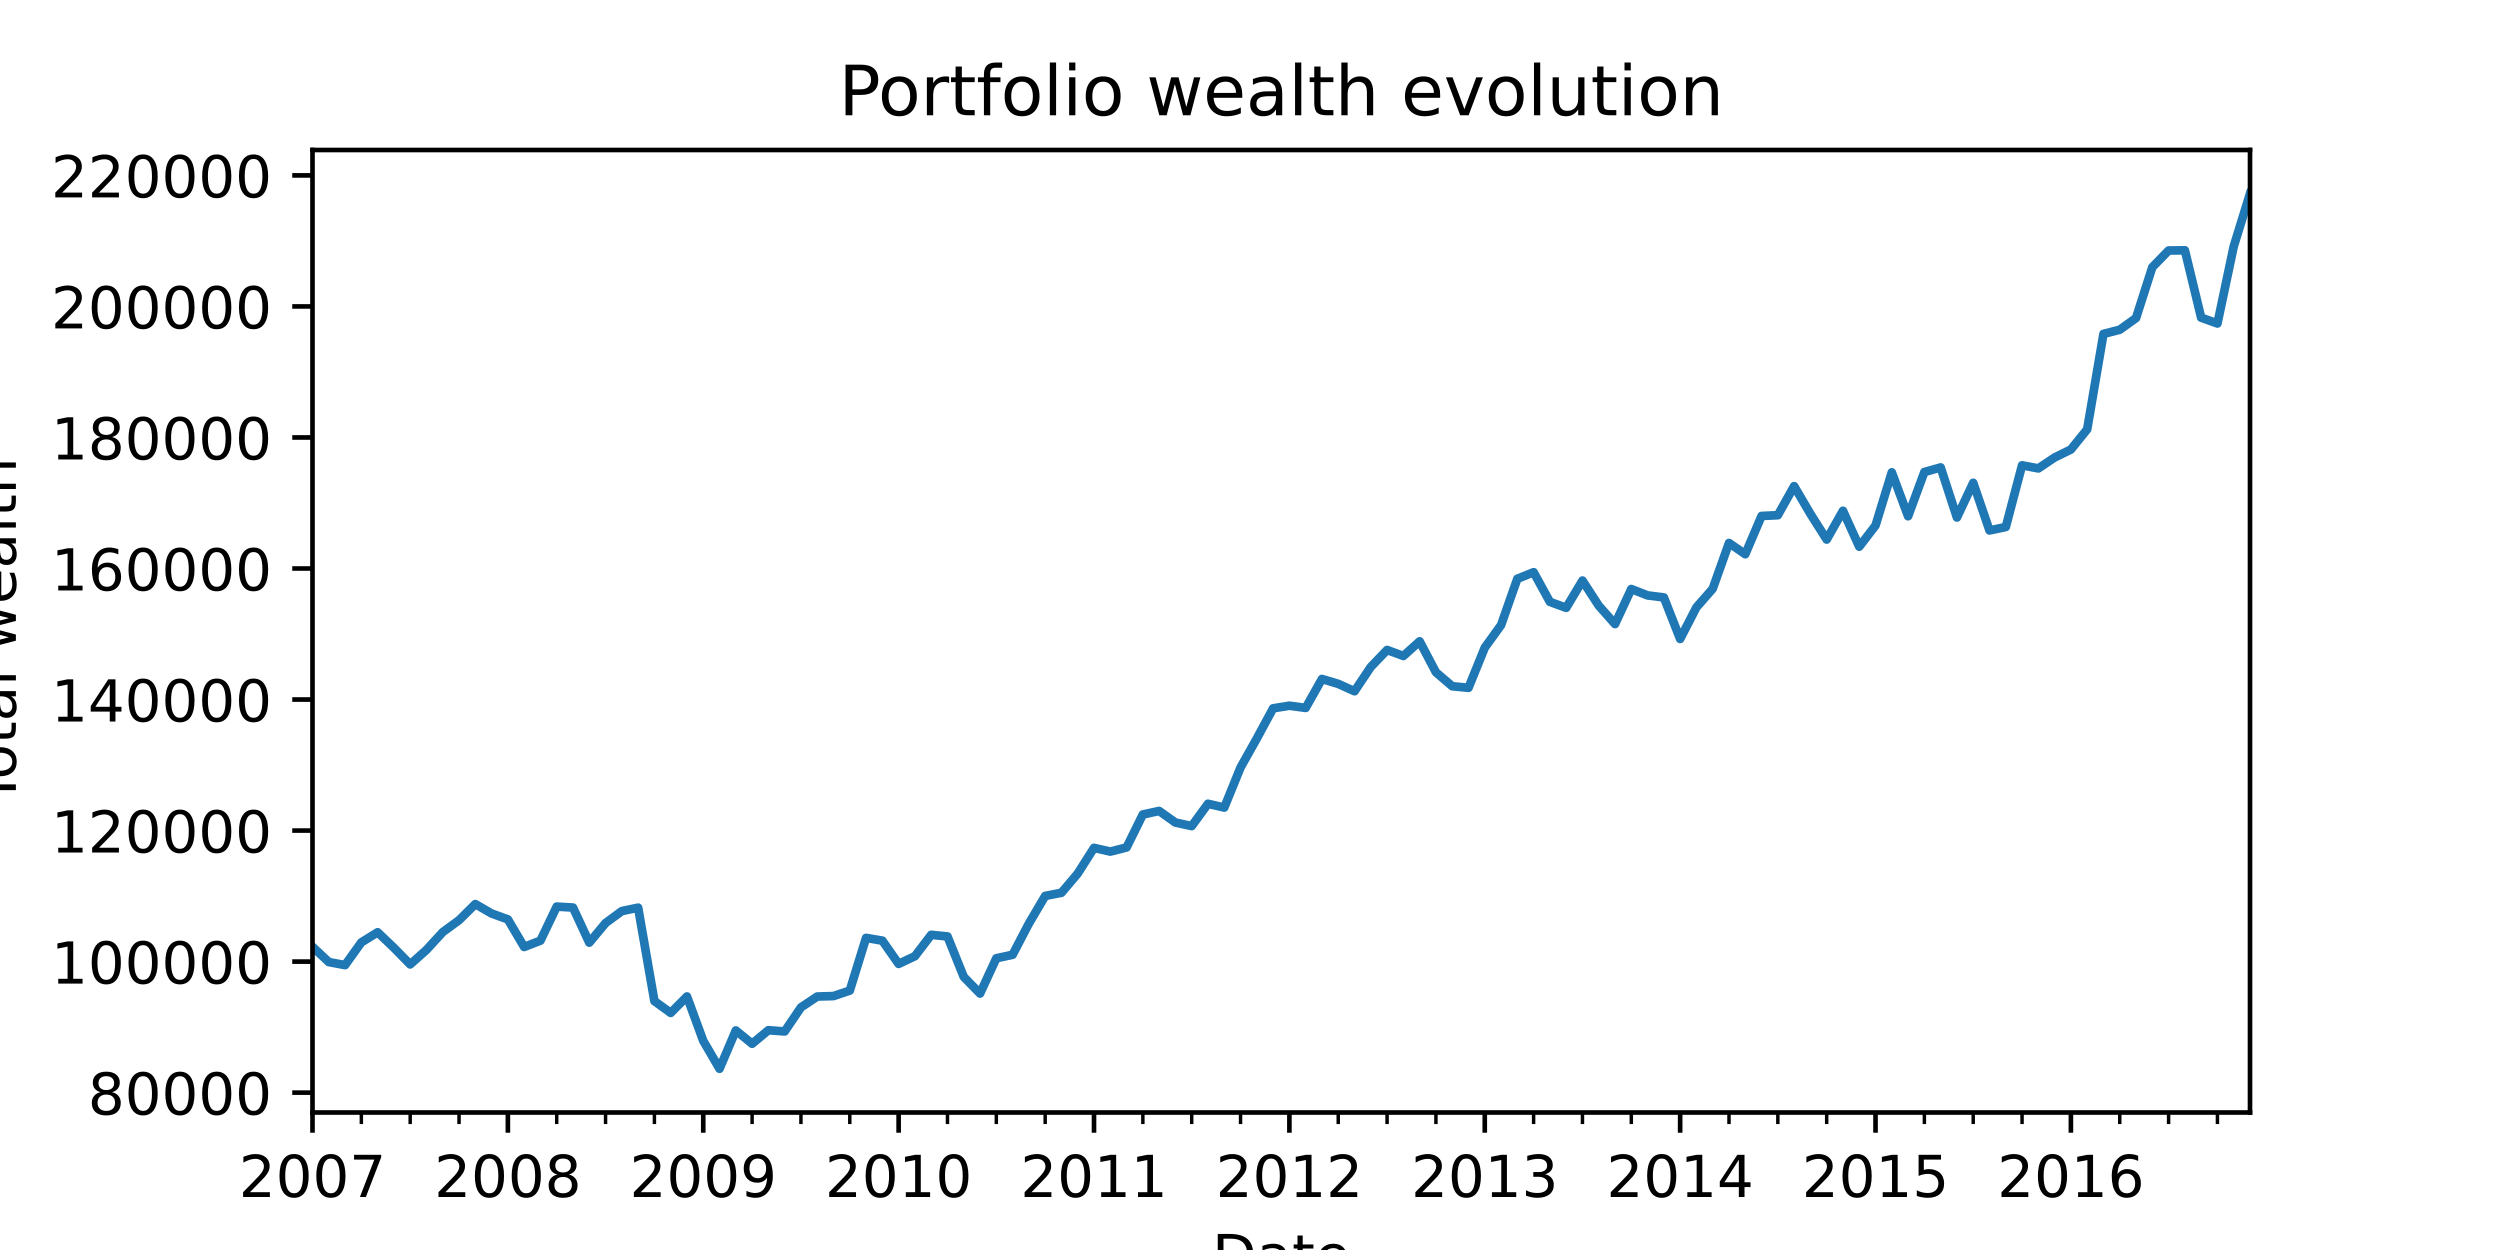
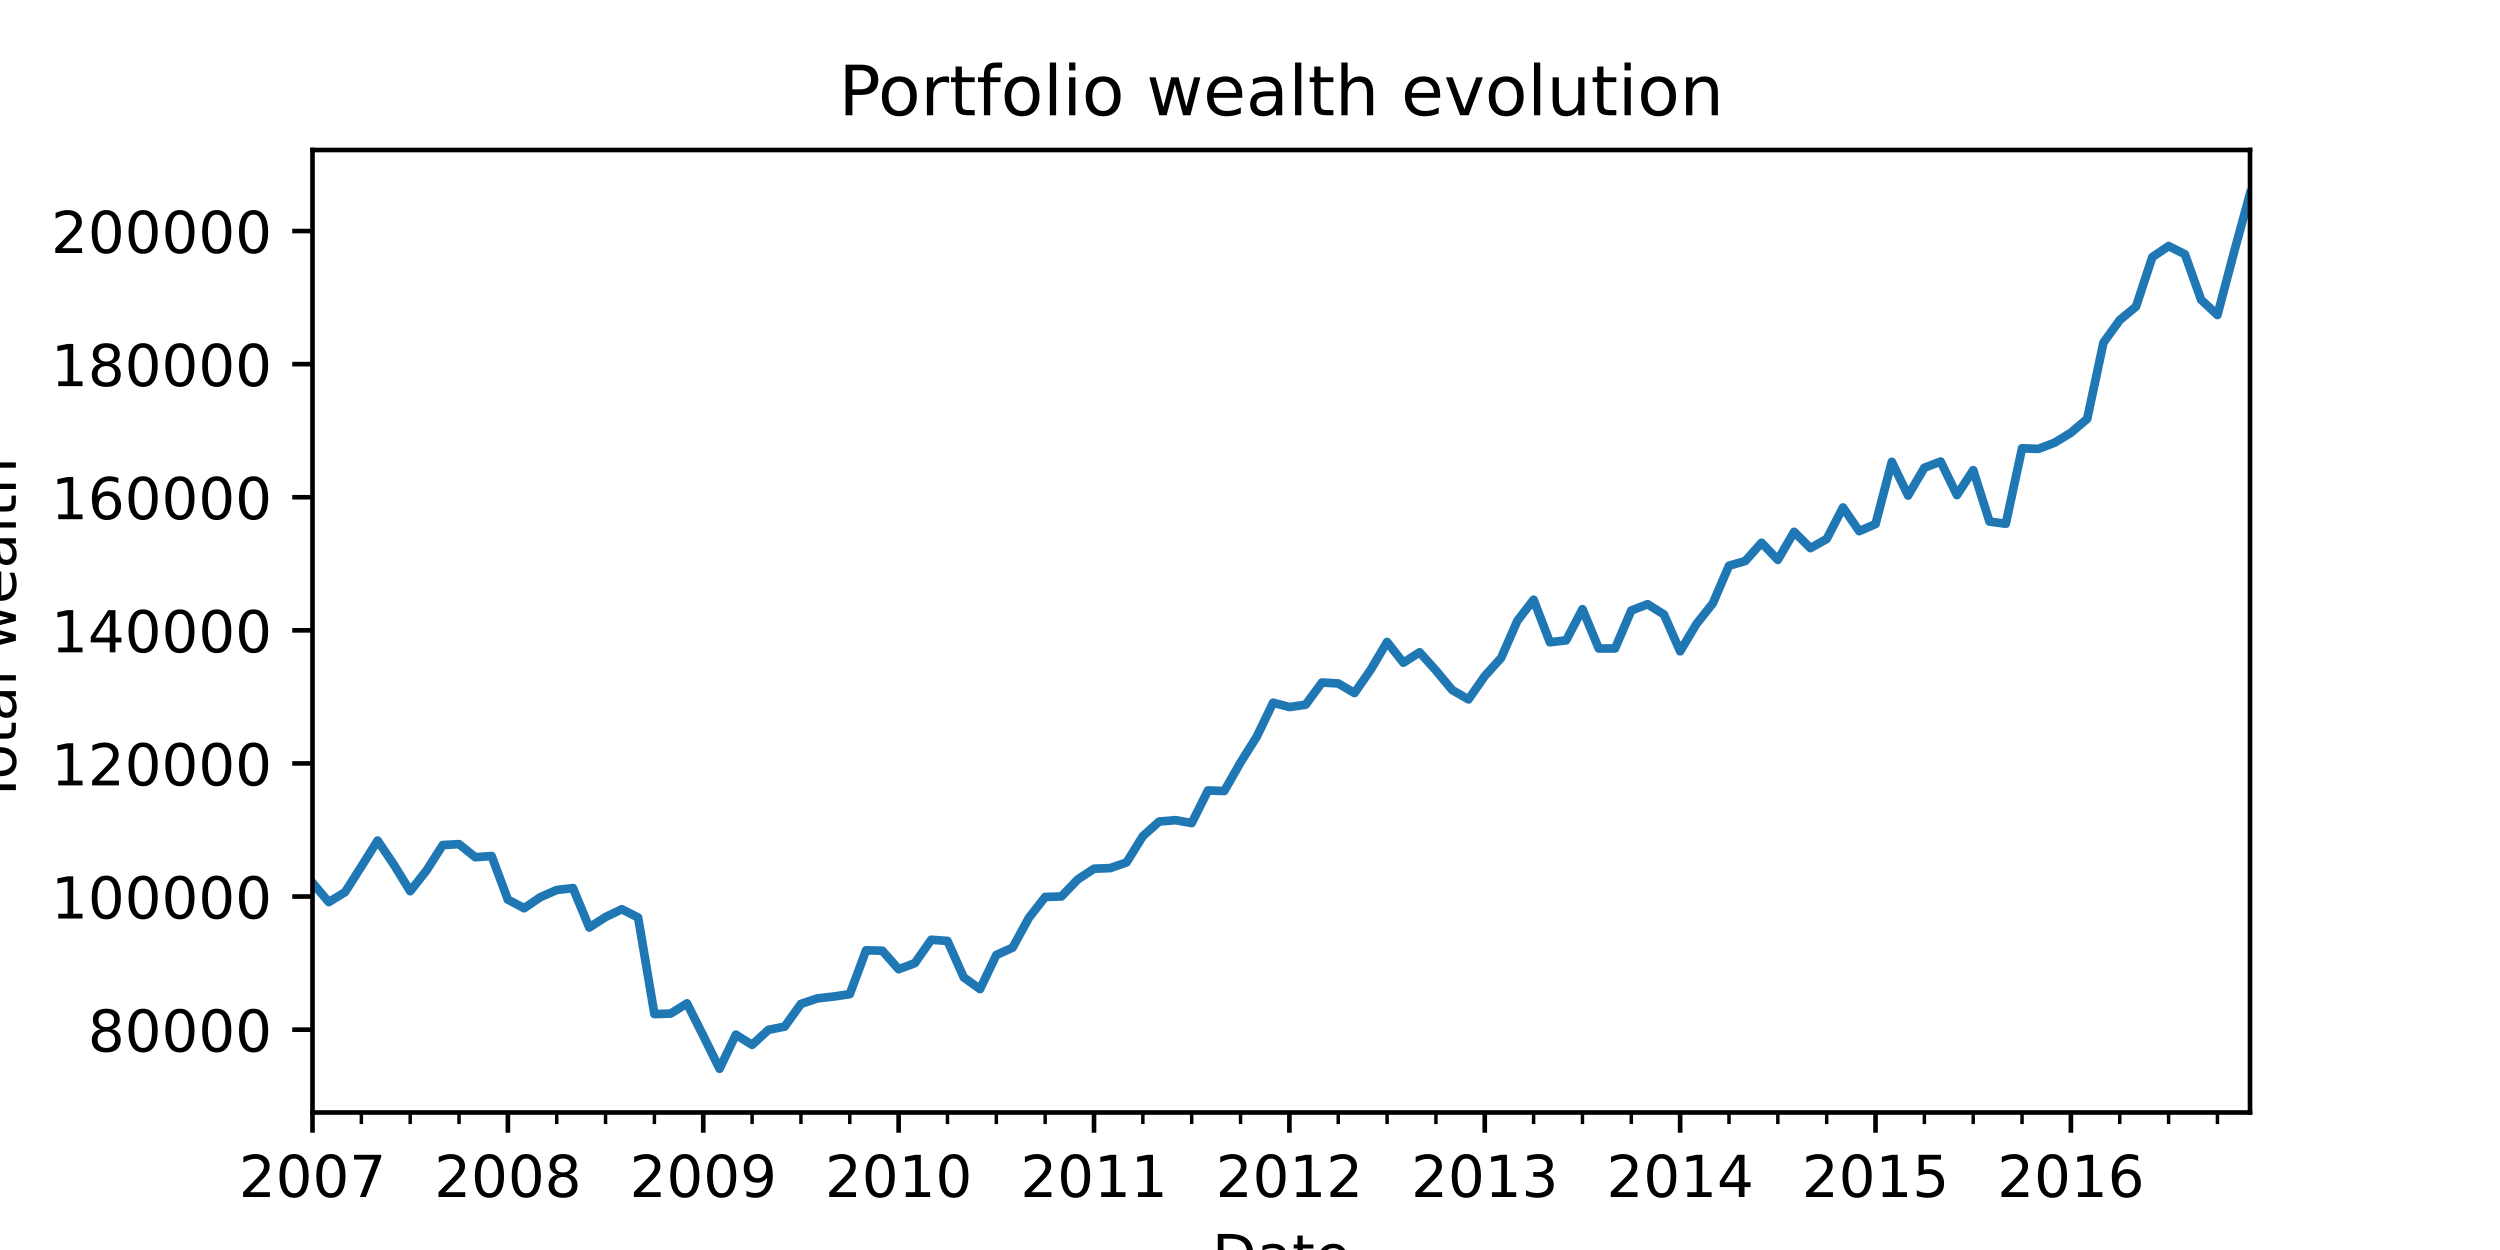
<svg xmlns="http://www.w3.org/2000/svg" xmlns:xlink="http://www.w3.org/1999/xlink" width="432pt" height="216pt" viewBox="0 0 432 216" version="1.1">
  <defs>
    <style type="text/css">*{stroke-linejoin: round; stroke-linecap: butt}</style>
  </defs>
  <g id="figure_1">
    <g id="patch_1">
      <path d="M 0 216  L 432 216  L 432 0  L 0 0  z " style="fill: #ffffff" />
    </g>
    <g id="axes_1">
      <g id="patch_2">
        <path d="M 54 192.24  L 388.8 192.24  L 388.8 25.92  L 54 25.92  z " style="fill: #ffffff" />
      </g>
      <g id="matplotlib.axis_1">
        <g id="xtick_1">
          <g id="line2d_1">
            <defs>
-               <path id="m54349cde99" d="M 0 0  L 0 3.5  " style="stroke: #000000; stroke-width: 0.8" />
+               <path id="md752ffef25" d="M 0 0  L 0 3.5  " style="stroke: #000000; stroke-width: 0.8" />
            </defs>
            <g>
-               <use xlink:href="#m54349cde99" x="54" y="192.24" style="stroke: #000000; stroke-width: 0.8" />
+               <use xlink:href="#md752ffef25" x="54" y="192.24" style="stroke: #000000; stroke-width: 0.8" />
            </g>
          </g>
          <g id="text_1">
            <g transform="translate(41.275 206.8384)scale(0.1 -0.1)">
              <defs>
                <path id="DejaVuSans-32" d="M 1228 531  L 3431 531  L 3431 0  L 469 0  L 469 531  Q 828 903 1448 1529  Q 2069 2156 2228 2338  Q 2531 2678 2651 2914  Q 2772 3150 2772 3378  Q 2772 3750 2511 3984  Q 2250 4219 1831 4219  Q 1534 4219 1204 4116  Q 875 4013 500 3803  L 500 4441  Q 881 4594 1212 4672  Q 1544 4750 1819 4750  Q 2544 4750 2975 4387  Q 3406 4025 3406 3419  Q 3406 3131 3298 2873  Q 3191 2616 2906 2266  Q 2828 2175 2409 1742  Q 1991 1309 1228 531  z " transform="scale(0.015625)" />
                <path id="DejaVuSans-30" d="M 2034 4250  Q 1547 4250 1301 3770  Q 1056 3291 1056 2328  Q 1056 1369 1301 889  Q 1547 409 2034 409  Q 2525 409 2770 889  Q 3016 1369 3016 2328  Q 3016 3291 2770 3770  Q 2525 4250 2034 4250  z M 2034 4750  Q 2819 4750 3233 4129  Q 3647 3509 3647 2328  Q 3647 1150 3233 529  Q 2819 -91 2034 -91  Q 1250 -91 836 529  Q 422 1150 422 2328  Q 422 3509 836 4129  Q 1250 4750 2034 4750  z " transform="scale(0.015625)" />
                <path id="DejaVuSans-37" d="M 525 4666  L 3525 4666  L 3525 4397  L 1831 0  L 1172 0  L 2766 4134  L 525 4134  L 525 4666  z " transform="scale(0.015625)" />
              </defs>
              <use xlink:href="#DejaVuSans-32" />
              <use xlink:href="#DejaVuSans-30" x="63.623" />
              <use xlink:href="#DejaVuSans-30" x="127.246" />
              <use xlink:href="#DejaVuSans-37" x="190.869" />
            </g>
          </g>
        </g>
        <g id="xtick_2">
          <g id="line2d_2">
            <g>
-               <use xlink:href="#m54349cde99" x="87.761" y="192.24" style="stroke: #000000; stroke-width: 0.8" />
+               <use xlink:href="#md752ffef25" x="87.761" y="192.24" style="stroke: #000000; stroke-width: 0.8" />
            </g>
          </g>
          <g id="text_2">
            <g transform="translate(75.03634 206.8384)scale(0.1 -0.1)">
              <defs>
                <path id="DejaVuSans-38" d="M 2034 2216  Q 1584 2216 1326 1975  Q 1069 1734 1069 1313  Q 1069 891 1326 650  Q 1584 409 2034 409  Q 2484 409 2743 651  Q 3003 894 3003 1313  Q 3003 1734 2745 1975  Q 2488 2216 2034 2216  z M 1403 2484  Q 997 2584 770 2862  Q 544 3141 544 3541  Q 544 4100 942 4425  Q 1341 4750 2034 4750  Q 2731 4750 3128 4425  Q 3525 4100 3525 3541  Q 3525 3141 3298 2862  Q 3072 2584 2669 2484  Q 3125 2378 3379 2068  Q 3634 1759 3634 1313  Q 3634 634 3220 271  Q 2806 -91 2034 -91  Q 1263 -91 848 271  Q 434 634 434 1313  Q 434 1759 690 2068  Q 947 2378 1403 2484  z M 1172 3481  Q 1172 3119 1398 2916  Q 1625 2713 2034 2713  Q 2441 2713 2670 2916  Q 2900 3119 2900 3481  Q 2900 3844 2670 4047  Q 2441 4250 2034 4250  Q 1625 4250 1398 4047  Q 1172 3844 1172 3481  z " transform="scale(0.015625)" />
              </defs>
              <use xlink:href="#DejaVuSans-32" />
              <use xlink:href="#DejaVuSans-30" x="63.623" />
              <use xlink:href="#DejaVuSans-30" x="127.246" />
              <use xlink:href="#DejaVuSans-38" x="190.869" />
            </g>
          </g>
        </g>
        <g id="xtick_3">
          <g id="line2d_3">
            <g>
-               <use xlink:href="#m54349cde99" x="121.523" y="192.24" style="stroke: #000000; stroke-width: 0.8" />
+               <use xlink:href="#md752ffef25" x="121.523" y="192.24" style="stroke: #000000; stroke-width: 0.8" />
            </g>
          </g>
          <g id="text_3">
            <g transform="translate(108.7977 206.8384)scale(0.1 -0.1)">
              <defs>
                <path id="DejaVuSans-39" d="M 703 97  L 703 672  Q 941 559 1184 500  Q 1428 441 1663 441  Q 2288 441 2617 861  Q 2947 1281 2994 2138  Q 2813 1869 2534 1725  Q 2256 1581 1919 1581  Q 1219 1581 811 2004  Q 403 2428 403 3163  Q 403 3881 828 4315  Q 1253 4750 1959 4750  Q 2769 4750 3195 4129  Q 3622 3509 3622 2328  Q 3622 1225 3098 567  Q 2575 -91 1691 -91  Q 1453 -91 1209 -44  Q 966 3 703 97  z M 1959 2075  Q 2384 2075 2632 2365  Q 2881 2656 2881 3163  Q 2881 3666 2632 3958  Q 2384 4250 1959 4250  Q 1534 4250 1286 3958  Q 1038 3666 1038 3163  Q 1038 2656 1286 2365  Q 1534 2075 1959 2075  z " transform="scale(0.015625)" />
              </defs>
              <use xlink:href="#DejaVuSans-32" />
              <use xlink:href="#DejaVuSans-30" x="63.623" />
              <use xlink:href="#DejaVuSans-30" x="127.246" />
              <use xlink:href="#DejaVuSans-39" x="190.869" />
            </g>
          </g>
        </g>
        <g id="xtick_4">
          <g id="line2d_4">
            <g>
-               <use xlink:href="#m54349cde99" x="155.284" y="192.24" style="stroke: #000000; stroke-width: 0.8" />
+               <use xlink:href="#md752ffef25" x="155.284" y="192.24" style="stroke: #000000; stroke-width: 0.8" />
            </g>
          </g>
          <g id="text_4">
            <g transform="translate(142.559 206.8384)scale(0.1 -0.1)">
              <defs>
                <path id="DejaVuSans-31" d="M 794 531  L 1825 531  L 1825 4091  L 703 3866  L 703 4441  L 1819 4666  L 2450 4666  L 2450 531  L 3481 531  L 3481 0  L 794 0  L 794 531  z " transform="scale(0.015625)" />
              </defs>
              <use xlink:href="#DejaVuSans-32" />
              <use xlink:href="#DejaVuSans-30" x="63.623" />
              <use xlink:href="#DejaVuSans-31" x="127.246" />
              <use xlink:href="#DejaVuSans-30" x="190.869" />
            </g>
          </g>
        </g>
        <g id="xtick_5">
          <g id="line2d_5">
            <g>
-               <use xlink:href="#m54349cde99" x="189.045" y="192.24" style="stroke: #000000; stroke-width: 0.8" />
+               <use xlink:href="#md752ffef25" x="189.045" y="192.24" style="stroke: #000000; stroke-width: 0.8" />
            </g>
          </g>
          <g id="text_5">
            <g transform="translate(176.3204 206.8384)scale(0.1 -0.1)">
              <use xlink:href="#DejaVuSans-32" />
              <use xlink:href="#DejaVuSans-30" x="63.623" />
              <use xlink:href="#DejaVuSans-31" x="127.246" />
              <use xlink:href="#DejaVuSans-31" x="190.869" />
            </g>
          </g>
        </g>
        <g id="xtick_6">
          <g id="line2d_6">
            <g>
-               <use xlink:href="#m54349cde99" x="222.807" y="192.24" style="stroke: #000000; stroke-width: 0.8" />
+               <use xlink:href="#md752ffef25" x="222.807" y="192.24" style="stroke: #000000; stroke-width: 0.8" />
            </g>
          </g>
          <g id="text_6">
            <g transform="translate(210.0817 206.8384)scale(0.1 -0.1)">
              <use xlink:href="#DejaVuSans-32" />
              <use xlink:href="#DejaVuSans-30" x="63.623" />
              <use xlink:href="#DejaVuSans-31" x="127.246" />
              <use xlink:href="#DejaVuSans-32" x="190.869" />
            </g>
          </g>
        </g>
        <g id="xtick_7">
          <g id="line2d_7">
            <g>
-               <use xlink:href="#m54349cde99" x="256.568" y="192.24" style="stroke: #000000; stroke-width: 0.8" />
+               <use xlink:href="#md752ffef25" x="256.568" y="192.24" style="stroke: #000000; stroke-width: 0.8" />
            </g>
          </g>
          <g id="text_7">
            <g transform="translate(243.8431 206.8384)scale(0.1 -0.1)">
              <defs>
                <path id="DejaVuSans-33" d="M 2597 2516  Q 3050 2419 3304 2112  Q 3559 1806 3559 1356  Q 3559 666 3084 287  Q 2609 -91 1734 -91  Q 1441 -91 1130 -33  Q 819 25 488 141  L 488 750  Q 750 597 1062 519  Q 1375 441 1716 441  Q 2309 441 2620 675  Q 2931 909 2931 1356  Q 2931 1769 2642 2001  Q 2353 2234 1838 2234  L 1294 2234  L 1294 2753  L 1863 2753  Q 2328 2753 2575 2939  Q 2822 3125 2822 3475  Q 2822 3834 2567 4026  Q 2313 4219 1838 4219  Q 1578 4219 1281 4162  Q 984 4106 628 3988  L 628 4550  Q 988 4650 1302 4700  Q 1616 4750 1894 4750  Q 2613 4750 3031 4423  Q 3450 4097 3450 3541  Q 3450 3153 3228 2886  Q 3006 2619 2597 2516  z " transform="scale(0.015625)" />
              </defs>
              <use xlink:href="#DejaVuSans-32" />
              <use xlink:href="#DejaVuSans-30" x="63.623" />
              <use xlink:href="#DejaVuSans-31" x="127.246" />
              <use xlink:href="#DejaVuSans-33" x="190.869" />
            </g>
          </g>
        </g>
        <g id="xtick_8">
          <g id="line2d_8">
            <g>
-               <use xlink:href="#m54349cde99" x="290.329" y="192.24" style="stroke: #000000; stroke-width: 0.8" />
+               <use xlink:href="#md752ffef25" x="290.329" y="192.24" style="stroke: #000000; stroke-width: 0.8" />
            </g>
          </g>
          <g id="text_8">
            <g transform="translate(277.6044 206.8384)scale(0.1 -0.1)">
              <defs>
                <path id="DejaVuSans-34" d="M 2419 4116  L 825 1625  L 2419 1625  L 2419 4116  z M 2253 4666  L 3047 4666  L 3047 1625  L 3713 1625  L 3713 1100  L 3047 1100  L 3047 0  L 2419 0  L 2419 1100  L 313 1100  L 313 1709  L 2253 4666  z " transform="scale(0.015625)" />
              </defs>
              <use xlink:href="#DejaVuSans-32" />
              <use xlink:href="#DejaVuSans-30" x="63.623" />
              <use xlink:href="#DejaVuSans-31" x="127.246" />
              <use xlink:href="#DejaVuSans-34" x="190.869" />
            </g>
          </g>
        </g>
        <g id="xtick_9">
          <g id="line2d_9">
            <g>
-               <use xlink:href="#m54349cde99" x="324.091" y="192.24" style="stroke: #000000; stroke-width: 0.8" />
+               <use xlink:href="#md752ffef25" x="324.091" y="192.24" style="stroke: #000000; stroke-width: 0.8" />
            </g>
          </g>
          <g id="text_9">
            <g transform="translate(311.3658 206.8384)scale(0.1 -0.1)">
              <defs>
                <path id="DejaVuSans-35" d="M 691 4666  L 3169 4666  L 3169 4134  L 1269 4134  L 1269 2991  Q 1406 3038 1543 3061  Q 1681 3084 1819 3084  Q 2600 3084 3056 2656  Q 3513 2228 3513 1497  Q 3513 744 3044 326  Q 2575 -91 1722 -91  Q 1428 -91 1123 -41  Q 819 9 494 109  L 494 744  Q 775 591 1075 516  Q 1375 441 1709 441  Q 2250 441 2565 725  Q 2881 1009 2881 1497  Q 2881 1984 2565 2268  Q 2250 2553 1709 2553  Q 1456 2553 1204 2497  Q 953 2441 691 2322  L 691 4666  z " transform="scale(0.015625)" />
              </defs>
              <use xlink:href="#DejaVuSans-32" />
              <use xlink:href="#DejaVuSans-30" x="63.623" />
              <use xlink:href="#DejaVuSans-31" x="127.246" />
              <use xlink:href="#DejaVuSans-35" x="190.869" />
            </g>
          </g>
        </g>
        <g id="xtick_10">
          <g id="line2d_10">
            <g>
-               <use xlink:href="#m54349cde99" x="357.852" y="192.24" style="stroke: #000000; stroke-width: 0.8" />
+               <use xlink:href="#md752ffef25" x="357.852" y="192.24" style="stroke: #000000; stroke-width: 0.8" />
            </g>
          </g>
          <g id="text_10">
            <g transform="translate(345.1271 206.8384)scale(0.1 -0.1)">
              <defs>
                <path id="DejaVuSans-36" d="M 2113 2584  Q 1688 2584 1439 2293  Q 1191 2003 1191 1497  Q 1191 994 1439 701  Q 1688 409 2113 409  Q 2538 409 2786 701  Q 3034 994 3034 1497  Q 3034 2003 2786 2293  Q 2538 2584 2113 2584  z M 3366 4563  L 3366 3988  Q 3128 4100 2886 4159  Q 2644 4219 2406 4219  Q 1781 4219 1451 3797  Q 1122 3375 1075 2522  Q 1259 2794 1537 2939  Q 1816 3084 2150 3084  Q 2853 3084 3261 2657  Q 3669 2231 3669 1497  Q 3669 778 3244 343  Q 2819 -91 2113 -91  Q 1303 -91 875 529  Q 447 1150 447 2328  Q 447 3434 972 4092  Q 1497 4750 2381 4750  Q 2619 4750 2861 4703  Q 3103 4656 3366 4563  z " transform="scale(0.015625)" />
              </defs>
              <use xlink:href="#DejaVuSans-32" />
              <use xlink:href="#DejaVuSans-30" x="63.623" />
              <use xlink:href="#DejaVuSans-31" x="127.246" />
              <use xlink:href="#DejaVuSans-36" x="190.869" />
            </g>
          </g>
        </g>
        <g id="xtick_11">
          <g id="line2d_11">
            <defs>
-               <path id="m01baf540c0" d="M 0 0  L 0 2  " style="stroke: #000000; stroke-width: 0.6" />
+               <path id="m9842ee881d" d="M 0 0  L 0 2  " style="stroke: #000000; stroke-width: 0.6" />
            </defs>
            <g>
-               <use xlink:href="#m01baf540c0" x="62.44" y="192.24" style="stroke: #000000; stroke-width: 0.6" />
+               <use xlink:href="#m9842ee881d" x="62.44" y="192.24" style="stroke: #000000; stroke-width: 0.6" />
            </g>
          </g>
        </g>
        <g id="xtick_12">
          <g id="line2d_12">
            <g>
-               <use xlink:href="#m01baf540c0" x="70.881" y="192.24" style="stroke: #000000; stroke-width: 0.6" />
+               <use xlink:href="#m9842ee881d" x="70.881" y="192.24" style="stroke: #000000; stroke-width: 0.6" />
            </g>
          </g>
        </g>
        <g id="xtick_13">
          <g id="line2d_13">
            <g>
-               <use xlink:href="#m01baf540c0" x="79.321" y="192.24" style="stroke: #000000; stroke-width: 0.6" />
+               <use xlink:href="#m9842ee881d" x="79.321" y="192.24" style="stroke: #000000; stroke-width: 0.6" />
            </g>
          </g>
        </g>
        <g id="xtick_14">
          <g id="line2d_14">
            <g>
-               <use xlink:href="#m01baf540c0" x="96.202" y="192.24" style="stroke: #000000; stroke-width: 0.6" />
+               <use xlink:href="#m9842ee881d" x="96.202" y="192.24" style="stroke: #000000; stroke-width: 0.6" />
            </g>
          </g>
        </g>
        <g id="xtick_15">
          <g id="line2d_15">
            <g>
-               <use xlink:href="#m01baf540c0" x="104.642" y="192.24" style="stroke: #000000; stroke-width: 0.6" />
+               <use xlink:href="#m9842ee881d" x="104.642" y="192.24" style="stroke: #000000; stroke-width: 0.6" />
            </g>
          </g>
        </g>
        <g id="xtick_16">
          <g id="line2d_16">
            <g>
-               <use xlink:href="#m01baf540c0" x="113.082" y="192.24" style="stroke: #000000; stroke-width: 0.6" />
+               <use xlink:href="#m9842ee881d" x="113.082" y="192.24" style="stroke: #000000; stroke-width: 0.6" />
            </g>
          </g>
        </g>
        <g id="xtick_17">
          <g id="line2d_17">
            <g>
-               <use xlink:href="#m01baf540c0" x="129.963" y="192.24" style="stroke: #000000; stroke-width: 0.6" />
+               <use xlink:href="#m9842ee881d" x="129.963" y="192.24" style="stroke: #000000; stroke-width: 0.6" />
            </g>
          </g>
        </g>
        <g id="xtick_18">
          <g id="line2d_18">
            <g>
-               <use xlink:href="#m01baf540c0" x="138.403" y="192.24" style="stroke: #000000; stroke-width: 0.6" />
+               <use xlink:href="#m9842ee881d" x="138.403" y="192.24" style="stroke: #000000; stroke-width: 0.6" />
            </g>
          </g>
        </g>
        <g id="xtick_19">
          <g id="line2d_19">
            <g>
-               <use xlink:href="#m01baf540c0" x="146.844" y="192.24" style="stroke: #000000; stroke-width: 0.6" />
+               <use xlink:href="#m9842ee881d" x="146.844" y="192.24" style="stroke: #000000; stroke-width: 0.6" />
            </g>
          </g>
        </g>
        <g id="xtick_20">
          <g id="line2d_20">
            <g>
-               <use xlink:href="#m01baf540c0" x="163.724" y="192.24" style="stroke: #000000; stroke-width: 0.6" />
+               <use xlink:href="#m9842ee881d" x="163.724" y="192.24" style="stroke: #000000; stroke-width: 0.6" />
            </g>
          </g>
        </g>
        <g id="xtick_21">
          <g id="line2d_21">
            <g>
-               <use xlink:href="#m01baf540c0" x="172.165" y="192.24" style="stroke: #000000; stroke-width: 0.6" />
+               <use xlink:href="#m9842ee881d" x="172.165" y="192.24" style="stroke: #000000; stroke-width: 0.6" />
            </g>
          </g>
        </g>
        <g id="xtick_22">
          <g id="line2d_22">
            <g>
-               <use xlink:href="#m01baf540c0" x="180.605" y="192.24" style="stroke: #000000; stroke-width: 0.6" />
+               <use xlink:href="#m9842ee881d" x="180.605" y="192.24" style="stroke: #000000; stroke-width: 0.6" />
            </g>
          </g>
        </g>
        <g id="xtick_23">
          <g id="line2d_23">
            <g>
-               <use xlink:href="#m01baf540c0" x="197.486" y="192.24" style="stroke: #000000; stroke-width: 0.6" />
+               <use xlink:href="#m9842ee881d" x="197.486" y="192.24" style="stroke: #000000; stroke-width: 0.6" />
            </g>
          </g>
        </g>
        <g id="xtick_24">
          <g id="line2d_24">
            <g>
-               <use xlink:href="#m01baf540c0" x="205.926" y="192.24" style="stroke: #000000; stroke-width: 0.6" />
+               <use xlink:href="#m9842ee881d" x="205.926" y="192.24" style="stroke: #000000; stroke-width: 0.6" />
            </g>
          </g>
        </g>
        <g id="xtick_25">
          <g id="line2d_25">
            <g>
-               <use xlink:href="#m01baf540c0" x="214.366" y="192.24" style="stroke: #000000; stroke-width: 0.6" />
+               <use xlink:href="#m9842ee881d" x="214.366" y="192.24" style="stroke: #000000; stroke-width: 0.6" />
            </g>
          </g>
        </g>
        <g id="xtick_26">
          <g id="line2d_26">
            <g>
-               <use xlink:href="#m01baf540c0" x="231.247" y="192.24" style="stroke: #000000; stroke-width: 0.6" />
+               <use xlink:href="#m9842ee881d" x="231.247" y="192.24" style="stroke: #000000; stroke-width: 0.6" />
            </g>
          </g>
        </g>
        <g id="xtick_27">
          <g id="line2d_27">
            <g>
-               <use xlink:href="#m01baf540c0" x="239.687" y="192.24" style="stroke: #000000; stroke-width: 0.6" />
+               <use xlink:href="#m9842ee881d" x="239.687" y="192.24" style="stroke: #000000; stroke-width: 0.6" />
            </g>
          </g>
        </g>
        <g id="xtick_28">
          <g id="line2d_28">
            <g>
-               <use xlink:href="#m01baf540c0" x="248.128" y="192.24" style="stroke: #000000; stroke-width: 0.6" />
+               <use xlink:href="#m9842ee881d" x="248.128" y="192.24" style="stroke: #000000; stroke-width: 0.6" />
            </g>
          </g>
        </g>
        <g id="xtick_29">
          <g id="line2d_29">
            <g>
-               <use xlink:href="#m01baf540c0" x="265.008" y="192.24" style="stroke: #000000; stroke-width: 0.6" />
+               <use xlink:href="#m9842ee881d" x="265.008" y="192.24" style="stroke: #000000; stroke-width: 0.6" />
            </g>
          </g>
        </g>
        <g id="xtick_30">
          <g id="line2d_30">
            <g>
-               <use xlink:href="#m01baf540c0" x="273.449" y="192.24" style="stroke: #000000; stroke-width: 0.6" />
+               <use xlink:href="#m9842ee881d" x="273.449" y="192.24" style="stroke: #000000; stroke-width: 0.6" />
            </g>
          </g>
        </g>
        <g id="xtick_31">
          <g id="line2d_31">
            <g>
-               <use xlink:href="#m01baf540c0" x="281.889" y="192.24" style="stroke: #000000; stroke-width: 0.6" />
+               <use xlink:href="#m9842ee881d" x="281.889" y="192.24" style="stroke: #000000; stroke-width: 0.6" />
            </g>
          </g>
        </g>
        <g id="xtick_32">
          <g id="line2d_32">
            <g>
-               <use xlink:href="#m01baf540c0" x="298.77" y="192.24" style="stroke: #000000; stroke-width: 0.6" />
+               <use xlink:href="#m9842ee881d" x="298.77" y="192.24" style="stroke: #000000; stroke-width: 0.6" />
            </g>
          </g>
        </g>
        <g id="xtick_33">
          <g id="line2d_33">
            <g>
-               <use xlink:href="#m01baf540c0" x="307.21" y="192.24" style="stroke: #000000; stroke-width: 0.6" />
+               <use xlink:href="#m9842ee881d" x="307.21" y="192.24" style="stroke: #000000; stroke-width: 0.6" />
            </g>
          </g>
        </g>
        <g id="xtick_34">
          <g id="line2d_34">
            <g>
-               <use xlink:href="#m01baf540c0" x="315.65" y="192.24" style="stroke: #000000; stroke-width: 0.6" />
+               <use xlink:href="#m9842ee881d" x="315.65" y="192.24" style="stroke: #000000; stroke-width: 0.6" />
            </g>
          </g>
        </g>
        <g id="xtick_35">
          <g id="line2d_35">
            <g>
-               <use xlink:href="#m01baf540c0" x="332.531" y="192.24" style="stroke: #000000; stroke-width: 0.6" />
+               <use xlink:href="#m9842ee881d" x="332.531" y="192.24" style="stroke: #000000; stroke-width: 0.6" />
            </g>
          </g>
        </g>
        <g id="xtick_36">
          <g id="line2d_36">
            <g>
-               <use xlink:href="#m01baf540c0" x="340.971" y="192.24" style="stroke: #000000; stroke-width: 0.6" />
+               <use xlink:href="#m9842ee881d" x="340.971" y="192.24" style="stroke: #000000; stroke-width: 0.6" />
            </g>
          </g>
        </g>
        <g id="xtick_37">
          <g id="line2d_37">
            <g>
-               <use xlink:href="#m01baf540c0" x="349.412" y="192.24" style="stroke: #000000; stroke-width: 0.6" />
+               <use xlink:href="#m9842ee881d" x="349.412" y="192.24" style="stroke: #000000; stroke-width: 0.6" />
            </g>
          </g>
        </g>
        <g id="xtick_38">
          <g id="line2d_38">
            <g>
-               <use xlink:href="#m01baf540c0" x="366.292" y="192.24" style="stroke: #000000; stroke-width: 0.6" />
+               <use xlink:href="#m9842ee881d" x="366.292" y="192.24" style="stroke: #000000; stroke-width: 0.6" />
            </g>
          </g>
        </g>
        <g id="xtick_39">
          <g id="line2d_39">
            <g>
-               <use xlink:href="#m01baf540c0" x="374.733" y="192.24" style="stroke: #000000; stroke-width: 0.6" />
+               <use xlink:href="#m9842ee881d" x="374.733" y="192.24" style="stroke: #000000; stroke-width: 0.6" />
            </g>
          </g>
        </g>
        <g id="xtick_40">
          <g id="line2d_40">
            <g>
-               <use xlink:href="#m01baf540c0" x="383.173" y="192.24" style="stroke: #000000; stroke-width: 0.6" />
+               <use xlink:href="#m9842ee881d" x="383.173" y="192.24" style="stroke: #000000; stroke-width: 0.6" />
            </g>
          </g>
        </g>
        <g id="text_11">
          <g transform="translate(209.4492 220.5166)scale(0.1 -0.1)">
            <defs>
              <path id="DejaVuSans-44" d="M 1259 4147  L 1259 519  L 2022 519  Q 2988 519 3436 956  Q 3884 1394 3884 2338  Q 3884 3275 3436 3711  Q 2988 4147 2022 4147  L 1259 4147  z M 628 4666  L 1925 4666  Q 3281 4666 3915 4102  Q 4550 3538 4550 2338  Q 4550 1131 3912 565  Q 3275 0 1925 0  L 628 0  L 628 4666  z " transform="scale(0.015625)" />
              <path id="DejaVuSans-61" d="M 2194 1759  Q 1497 1759 1228 1600  Q 959 1441 959 1056  Q 959 750 1161 570  Q 1363 391 1709 391  Q 2188 391 2477 730  Q 2766 1069 2766 1631  L 2766 1759  L 2194 1759  z M 3341 1997  L 3341 0  L 2766 0  L 2766 531  Q 2569 213 2275 61  Q 1981 -91 1556 -91  Q 1019 -91 701 211  Q 384 513 384 1019  Q 384 1609 779 1909  Q 1175 2209 1959 2209  L 2766 2209  L 2766 2266  Q 2766 2663 2505 2880  Q 2244 3097 1772 3097  Q 1472 3097 1187 3025  Q 903 2953 641 2809  L 641 3341  Q 956 3463 1253 3523  Q 1550 3584 1831 3584  Q 2591 3584 2966 3190  Q 3341 2797 3341 1997  z " transform="scale(0.015625)" />
              <path id="DejaVuSans-74" d="M 1172 4494  L 1172 3500  L 2356 3500  L 2356 3053  L 1172 3053  L 1172 1153  Q 1172 725 1289 603  Q 1406 481 1766 481  L 2356 481  L 2356 0  L 1766 0  Q 1100 0 847 248  Q 594 497 594 1153  L 594 3053  L 172 3053  L 172 3500  L 594 3500  L 594 4494  L 1172 4494  z " transform="scale(0.015625)" />
              <path id="DejaVuSans-65" d="M 3597 1894  L 3597 1613  L 953 1613  Q 991 1019 1311 708  Q 1631 397 2203 397  Q 2534 397 2845 478  Q 3156 559 3463 722  L 3463 178  Q 3153 47 2828 -22  Q 2503 -91 2169 -91  Q 1331 -91 842 396  Q 353 884 353 1716  Q 353 2575 817 3079  Q 1281 3584 2069 3584  Q 2775 3584 3186 3129  Q 3597 2675 3597 1894  z M 3022 2063  Q 3016 2534 2758 2815  Q 2500 3097 2075 3097  Q 1594 3097 1305 2825  Q 1016 2553 972 2059  L 3022 2063  z " transform="scale(0.015625)" />
            </defs>
            <use xlink:href="#DejaVuSans-44" />
            <use xlink:href="#DejaVuSans-61" x="77.002" />
            <use xlink:href="#DejaVuSans-74" x="138.281" />
            <use xlink:href="#DejaVuSans-65" x="177.49" />
          </g>
        </g>
      </g>
      <g id="matplotlib.axis_2">
        <g id="ytick_1">
          <g id="line2d_41">
            <defs>
-               <path id="m289ffa49e6" d="M 0 0  L -3.5 0  " style="stroke: #000000; stroke-width: 0.8" />
+               <path id="mb0693844a1" d="M 0 0  L -3.5 0  " style="stroke: #000000; stroke-width: 0.8" />
            </defs>
            <g>
-               <use xlink:href="#m289ffa49e6" x="54" y="188.806" style="stroke: #000000; stroke-width: 0.8" />
+               <use xlink:href="#mb0693844a1" x="54" y="177.924" style="stroke: #000000; stroke-width: 0.8" />
            </g>
          </g>
          <g id="text_12">
-             <g transform="translate(15.1875 192.6056)scale(0.1 -0.1)">
+             <g transform="translate(15.1875 181.7231)scale(0.1 -0.1)">
              <use xlink:href="#DejaVuSans-38" />
              <use xlink:href="#DejaVuSans-30" x="63.623" />
              <use xlink:href="#DejaVuSans-30" x="127.246" />
              <use xlink:href="#DejaVuSans-30" x="190.869" />
              <use xlink:href="#DejaVuSans-30" x="254.492" />
            </g>
          </g>
        </g>
        <g id="ytick_2">
          <g id="line2d_42">
            <g>
-               <use xlink:href="#m289ffa49e6" x="54" y="166.164" style="stroke: #000000; stroke-width: 0.8" />
+               <use xlink:href="#mb0693844a1" x="54" y="154.923" style="stroke: #000000; stroke-width: 0.8" />
            </g>
          </g>
          <g id="text_13">
-             <g transform="translate(8.825 169.9631)scale(0.1 -0.1)">
+             <g transform="translate(8.825 158.7224)scale(0.1 -0.1)">
              <use xlink:href="#DejaVuSans-31" />
              <use xlink:href="#DejaVuSans-30" x="63.623" />
              <use xlink:href="#DejaVuSans-30" x="127.246" />
              <use xlink:href="#DejaVuSans-30" x="190.869" />
              <use xlink:href="#DejaVuSans-30" x="254.492" />
              <use xlink:href="#DejaVuSans-30" x="318.115" />
            </g>
          </g>
        </g>
        <g id="ytick_3">
          <g id="line2d_43">
            <g>
-               <use xlink:href="#m289ffa49e6" x="54" y="143.521" style="stroke: #000000; stroke-width: 0.8" />
+               <use xlink:href="#mb0693844a1" x="54" y="131.922" style="stroke: #000000; stroke-width: 0.8" />
            </g>
          </g>
          <g id="text_14">
-             <g transform="translate(8.825 147.3206)scale(0.1 -0.1)">
+             <g transform="translate(8.825 135.7216)scale(0.1 -0.1)">
              <use xlink:href="#DejaVuSans-31" />
              <use xlink:href="#DejaVuSans-32" x="63.623" />
              <use xlink:href="#DejaVuSans-30" x="127.246" />
              <use xlink:href="#DejaVuSans-30" x="190.869" />
              <use xlink:href="#DejaVuSans-30" x="254.492" />
              <use xlink:href="#DejaVuSans-30" x="318.115" />
            </g>
          </g>
        </g>
        <g id="ytick_4">
          <g id="line2d_44">
            <g>
-               <use xlink:href="#m289ffa49e6" x="54" y="120.879" style="stroke: #000000; stroke-width: 0.8" />
+               <use xlink:href="#mb0693844a1" x="54" y="108.922" style="stroke: #000000; stroke-width: 0.8" />
            </g>
          </g>
          <g id="text_15">
-             <g transform="translate(8.825 124.678)scale(0.1 -0.1)">
+             <g transform="translate(8.825 112.7209)scale(0.1 -0.1)">
              <use xlink:href="#DejaVuSans-31" />
              <use xlink:href="#DejaVuSans-34" x="63.623" />
              <use xlink:href="#DejaVuSans-30" x="127.246" />
              <use xlink:href="#DejaVuSans-30" x="190.869" />
              <use xlink:href="#DejaVuSans-30" x="254.492" />
              <use xlink:href="#DejaVuSans-30" x="318.115" />
            </g>
          </g>
        </g>
        <g id="ytick_5">
          <g id="line2d_45">
            <g>
-               <use xlink:href="#m289ffa49e6" x="54" y="98.236" style="stroke: #000000; stroke-width: 0.8" />
+               <use xlink:href="#mb0693844a1" x="54" y="85.921" style="stroke: #000000; stroke-width: 0.8" />
            </g>
          </g>
          <g id="text_16">
-             <g transform="translate(8.825 102.0355)scale(0.1 -0.1)">
+             <g transform="translate(8.825 89.72024)scale(0.1 -0.1)">
              <use xlink:href="#DejaVuSans-31" />
              <use xlink:href="#DejaVuSans-36" x="63.623" />
              <use xlink:href="#DejaVuSans-30" x="127.246" />
              <use xlink:href="#DejaVuSans-30" x="190.869" />
              <use xlink:href="#DejaVuSans-30" x="254.492" />
              <use xlink:href="#DejaVuSans-30" x="318.115" />
            </g>
          </g>
        </g>
        <g id="ytick_6">
          <g id="line2d_46">
            <g>
-               <use xlink:href="#m289ffa49e6" x="54" y="75.594" style="stroke: #000000; stroke-width: 0.8" />
+               <use xlink:href="#mb0693844a1" x="54" y="62.92" style="stroke: #000000; stroke-width: 0.8" />
            </g>
          </g>
          <g id="text_17">
-             <g transform="translate(8.825 79.39302)scale(0.1 -0.1)">
+             <g transform="translate(8.825 66.71954)scale(0.1 -0.1)">
              <use xlink:href="#DejaVuSans-31" />
              <use xlink:href="#DejaVuSans-38" x="63.623" />
              <use xlink:href="#DejaVuSans-30" x="127.246" />
              <use xlink:href="#DejaVuSans-30" x="190.869" />
              <use xlink:href="#DejaVuSans-30" x="254.492" />
              <use xlink:href="#DejaVuSans-30" x="318.115" />
            </g>
          </g>
        </g>
        <g id="ytick_7">
          <g id="line2d_47">
            <g>
-               <use xlink:href="#m289ffa49e6" x="54" y="52.951" style="stroke: #000000; stroke-width: 0.8" />
+               <use xlink:href="#mb0693844a1" x="54" y="39.92" style="stroke: #000000; stroke-width: 0.8" />
            </g>
          </g>
          <g id="text_18">
-             <g transform="translate(8.825 56.75051)scale(0.1 -0.1)">
+             <g transform="translate(8.825 43.71884)scale(0.1 -0.1)">
              <use xlink:href="#DejaVuSans-32" />
              <use xlink:href="#DejaVuSans-30" x="63.623" />
              <use xlink:href="#DejaVuSans-30" x="127.246" />
              <use xlink:href="#DejaVuSans-30" x="190.869" />
              <use xlink:href="#DejaVuSans-30" x="254.492" />
              <use xlink:href="#DejaVuSans-30" x="318.115" />
            </g>
          </g>
        </g>
-         <g id="ytick_8">
-           <g id="line2d_48">
-             <g>
-               <use xlink:href="#m289ffa49e6" x="54" y="30.309" style="stroke: #000000; stroke-width: 0.8" />
-             </g>
-           </g>
-           <g id="text_19">
-             <g transform="translate(8.825 34.108)scale(0.1 -0.1)">
-               <use xlink:href="#DejaVuSans-32" />
-               <use xlink:href="#DejaVuSans-32" x="63.623" />
-               <use xlink:href="#DejaVuSans-30" x="127.246" />
-               <use xlink:href="#DejaVuSans-30" x="190.869" />
-               <use xlink:href="#DejaVuSans-30" x="254.492" />
-               <use xlink:href="#DejaVuSans-30" x="318.115" />
-             </g>
-           </g>
-         </g>
-         <g id="text_20">
+         <g id="text_19">
          <g transform="translate(2.745312 139.0933)rotate(-90)scale(0.1 -0.1)">
            <defs>
              <path id="DejaVuSans-54" d="M -19 4666  L 3928 4666  L 3928 4134  L 2272 4134  L 2272 0  L 1638 0  L 1638 4134  L -19 4134  L -19 4666  z " transform="scale(0.015625)" />
              <path id="DejaVuSans-6f" d="M 1959 3097  Q 1497 3097 1228 2736  Q 959 2375 959 1747  Q 959 1119 1226 758  Q 1494 397 1959 397  Q 2419 397 2687 759  Q 2956 1122 2956 1747  Q 2956 2369 2687 2733  Q 2419 3097 1959 3097  z M 1959 3584  Q 2709 3584 3137 3096  Q 3566 2609 3566 1747  Q 3566 888 3137 398  Q 2709 -91 1959 -91  Q 1206 -91 779 398  Q 353 888 353 1747  Q 353 2609 779 3096  Q 1206 3584 1959 3584  z " transform="scale(0.015625)" />
              <path id="DejaVuSans-6c" d="M 603 4863  L 1178 4863  L 1178 0  L 603 0  L 603 4863  z " transform="scale(0.015625)" />
              <path id="DejaVuSans-20" transform="scale(0.015625)" />
              <path id="DejaVuSans-77" d="M 269 3500  L 844 3500  L 1563 769  L 2278 3500  L 2956 3500  L 3675 769  L 4391 3500  L 4966 3500  L 4050 0  L 3372 0  L 2619 2869  L 1863 0  L 1184 0  L 269 3500  z " transform="scale(0.015625)" />
              <path id="DejaVuSans-68" d="M 3513 2113  L 3513 0  L 2938 0  L 2938 2094  Q 2938 2591 2744 2837  Q 2550 3084 2163 3084  Q 1697 3084 1428 2787  Q 1159 2491 1159 1978  L 1159 0  L 581 0  L 581 4863  L 1159 4863  L 1159 2956  Q 1366 3272 1645 3428  Q 1925 3584 2291 3584  Q 2894 3584 3203 3211  Q 3513 2838 3513 2113  z " transform="scale(0.015625)" />
            </defs>
            <use xlink:href="#DejaVuSans-54" />
            <use xlink:href="#DejaVuSans-6f" x="44.084" />
            <use xlink:href="#DejaVuSans-74" x="105.266" />
            <use xlink:href="#DejaVuSans-61" x="144.475" />
            <use xlink:href="#DejaVuSans-6c" x="205.754" />
            <use xlink:href="#DejaVuSans-20" x="233.537" />
            <use xlink:href="#DejaVuSans-77" x="265.324" />
            <use xlink:href="#DejaVuSans-65" x="347.111" />
            <use xlink:href="#DejaVuSans-61" x="408.635" />
            <use xlink:href="#DejaVuSans-6c" x="469.914" />
            <use xlink:href="#DejaVuSans-74" x="497.697" />
            <use xlink:href="#DejaVuSans-68" x="536.906" />
          </g>
        </g>
      </g>
-       <g id="line2d_49">
-         <path d="M 54 163.6  L 56.813 166.242  L 59.627 166.771  L 62.44 162.842  L 65.254 161.098  L 68.067 163.778  L 70.881 166.647  L 73.694 164.139  L 76.508 161.069  L 79.321 159.008  L 82.134 156.227  L 84.948 157.851  L 87.761 158.872  L 90.575 163.634  L 93.388 162.542  L 96.202 156.662  L 99.015 156.828  L 101.829 162.886  L 104.642 159.502  L 107.455 157.434  L 110.269 156.845  L 113.082 172.984  L 115.896 175.028  L 118.709 172.193  L 121.523 179.858  L 124.336 184.68  L 127.15 178.065  L 129.963 180.358  L 132.776 178.022  L 135.59 178.231  L 138.403 174.08  L 141.217 172.202  L 144.03 172.12  L 146.844 171.17  L 149.657 162.067  L 152.471 162.545  L 155.284 166.56  L 158.097 165.229  L 160.911 161.54  L 163.724 161.817  L 166.538 168.807  L 169.351 171.682  L 172.165 165.592  L 174.978 164.978  L 177.792 159.589  L 180.605 154.82  L 183.418 154.266  L 186.232 150.943  L 189.045 146.514  L 191.859 147.153  L 194.672 146.437  L 197.486 140.741  L 200.299 140.135  L 203.113 142.138  L 205.926 142.746  L 208.739 138.892  L 211.553 139.547  L 214.366 132.619  L 217.18 127.606  L 219.993 122.399  L 222.807 121.946  L 225.62 122.326  L 228.434 117.327  L 231.247 118.174  L 234.061 119.443  L 236.874 115.245  L 239.687 112.317  L 242.501 113.353  L 245.314 110.824  L 248.128 116.169  L 250.941 118.579  L 253.755 118.856  L 256.568 111.914  L 259.382 108.018  L 262.195 100.015  L 265.008 98.88  L 267.822 104.002  L 270.635 105.032  L 273.449 100.325  L 276.262 104.656  L 279.076 107.839  L 281.889 101.786  L 284.703 102.885  L 287.516 103.243  L 290.329 110.407  L 293.143 104.945  L 295.956 101.738  L 298.77 93.834  L 301.583 95.765  L 304.397 89.159  L 307.21 89.028  L 310.024 84.007  L 312.837 88.798  L 315.65 93.233  L 318.464 88.267  L 321.277 94.465  L 324.091 90.804  L 326.904 81.623  L 329.718 89.202  L 332.531 81.565  L 335.345 80.775  L 338.158 89.422  L 340.971 83.437  L 343.785 91.658  L 346.598 91.067  L 349.412 80.41  L 352.225 80.939  L 355.039 79.052  L 357.852 77.673  L 360.666 74.187  L 363.479 57.696  L 366.292 56.98  L 369.106 54.96  L 371.919 46.174  L 374.733 43.29  L 377.546 43.259  L 380.36 54.889  L 383.173 55.898  L 385.987 42.581  L 388.8 33.48  " clip-path="url(#pd8a6dd1050)" style="fill: none; stroke: #1f77b4; stroke-width: 1.5; stroke-linecap: square" />
+       <g id="line2d_48">
+         <path d="M 54 152.551  L 56.813 155.882  L 59.627 154.156  L 62.44 149.732  L 65.254 145.251  L 68.067 149.427  L 70.881 153.996  L 73.694 150.425  L 76.508 146.022  L 79.321 145.87  L 82.134 148.129  L 84.948 147.918  L 87.761 155.455  L 90.575 156.941  L 93.388 155.023  L 96.202 153.793  L 99.015 153.467  L 101.829 160.276  L 104.642 158.463  L 107.455 157.118  L 110.269 158.553  L 113.082 175.227  L 115.896 175.144  L 118.709 173.384  L 121.523 178.975  L 124.336 184.68  L 127.15 178.794  L 129.963 180.551  L 132.776 177.959  L 135.59 177.399  L 138.403 173.477  L 141.217 172.529  L 144.03 172.204  L 146.844 171.788  L 149.657 164.214  L 152.471 164.28  L 155.284 167.48  L 158.097 166.422  L 160.911 162.393  L 163.724 162.593  L 166.538 168.897  L 169.351 170.915  L 172.165 165.018  L 174.978 163.753  L 177.792 158.595  L 180.605 154.998  L 183.418 154.908  L 186.232 151.969  L 189.045 150.114  L 191.859 150.005  L 194.672 149.021  L 197.486 144.482  L 200.299 141.964  L 203.113 141.725  L 205.926 142.226  L 208.739 136.596  L 211.553 136.685  L 214.366 131.749  L 217.18 127.268  L 219.993 121.427  L 222.807 122.178  L 225.62 121.767  L 228.434 117.941  L 231.247 118.101  L 234.061 119.755  L 236.874 115.7  L 239.687 110.937  L 242.501 114.515  L 245.314 112.715  L 248.128 115.863  L 250.941 119.238  L 253.755 120.855  L 256.568 116.818  L 259.382 113.709  L 262.195 107.286  L 265.008 103.633  L 267.822 110.984  L 270.635 110.644  L 273.449 105.262  L 276.262 112.053  L 279.076 112.054  L 281.889 105.494  L 284.703 104.405  L 287.516 106.171  L 290.329 112.544  L 293.143 107.822  L 295.956 104.292  L 298.77 97.761  L 301.583 96.941  L 304.397 93.789  L 307.21 96.745  L 310.024 91.904  L 312.837 94.714  L 315.65 93.135  L 318.464 87.697  L 321.277 91.783  L 324.091 90.551  L 326.904 79.806  L 329.718 85.629  L 332.531 80.821  L 335.345 79.757  L 338.158 85.555  L 340.971 81.244  L 343.785 90.13  L 346.598 90.506  L 349.412 77.463  L 352.225 77.571  L 355.039 76.499  L 357.852 74.771  L 360.666 72.381  L 363.479 59.197  L 366.292 55.309  L 369.106 52.971  L 371.919 44.431  L 374.733 42.519  L 377.546 43.932  L 380.36 51.804  L 383.173 54.433  L 385.987 43.775  L 388.8 33.48  " clip-path="url(#p5abbfde4d3)" style="fill: none; stroke: #1f77b4; stroke-width: 1.5; stroke-linecap: square" />
      </g>
      <g id="patch_3">
        <path d="M 54 192.24  L 54 25.92  " style="fill: none; stroke: #000000; stroke-width: 0.8; stroke-linejoin: miter; stroke-linecap: square" />
      </g>
      <g id="patch_4">
        <path d="M 388.8 192.24  L 388.8 25.92  " style="fill: none; stroke: #000000; stroke-width: 0.8; stroke-linejoin: miter; stroke-linecap: square" />
      </g>
      <g id="patch_5">
        <path d="M 54 192.24  L 388.8 192.24  " style="fill: none; stroke: #000000; stroke-width: 0.8; stroke-linejoin: miter; stroke-linecap: square" />
      </g>
      <g id="patch_6">
        <path d="M 54 25.92  L 388.8 25.92  " style="fill: none; stroke: #000000; stroke-width: 0.8; stroke-linejoin: miter; stroke-linecap: square" />
      </g>
-       <g id="text_21">
+       <g id="text_20">
        <g transform="translate(144.9338 19.92)scale(0.12 -0.12)">
          <defs>
            <path id="DejaVuSans-50" d="M 1259 4147  L 1259 2394  L 2053 2394  Q 2494 2394 2734 2622  Q 2975 2850 2975 3272  Q 2975 3691 2734 3919  Q 2494 4147 2053 4147  L 1259 4147  z M 628 4666  L 2053 4666  Q 2838 4666 3239 4311  Q 3641 3956 3641 3272  Q 3641 2581 3239 2228  Q 2838 1875 2053 1875  L 1259 1875  L 1259 0  L 628 0  L 628 4666  z " transform="scale(0.015625)" />
            <path id="DejaVuSans-72" d="M 2631 2963  Q 2534 3019 2420 3045  Q 2306 3072 2169 3072  Q 1681 3072 1420 2755  Q 1159 2438 1159 1844  L 1159 0  L 581 0  L 581 3500  L 1159 3500  L 1159 2956  Q 1341 3275 1631 3429  Q 1922 3584 2338 3584  Q 2397 3584 2469 3576  Q 2541 3569 2628 3553  L 2631 2963  z " transform="scale(0.015625)" />
            <path id="DejaVuSans-66" d="M 2375 4863  L 2375 4384  L 1825 4384  Q 1516 4384 1395 4259  Q 1275 4134 1275 3809  L 1275 3500  L 2222 3500  L 2222 3053  L 1275 3053  L 1275 0  L 697 0  L 697 3053  L 147 3053  L 147 3500  L 697 3500  L 697 3744  Q 697 4328 969 4595  Q 1241 4863 1831 4863  L 2375 4863  z " transform="scale(0.015625)" />
            <path id="DejaVuSans-69" d="M 603 3500  L 1178 3500  L 1178 0  L 603 0  L 603 3500  z M 603 4863  L 1178 4863  L 1178 4134  L 603 4134  L 603 4863  z " transform="scale(0.015625)" />
            <path id="DejaVuSans-76" d="M 191 3500  L 800 3500  L 1894 563  L 2988 3500  L 3597 3500  L 2284 0  L 1503 0  L 191 3500  z " transform="scale(0.015625)" />
            <path id="DejaVuSans-75" d="M 544 1381  L 544 3500  L 1119 3500  L 1119 1403  Q 1119 906 1312 657  Q 1506 409 1894 409  Q 2359 409 2629 706  Q 2900 1003 2900 1516  L 2900 3500  L 3475 3500  L 3475 0  L 2900 0  L 2900 538  Q 2691 219 2414 64  Q 2138 -91 1772 -91  Q 1169 -91 856 284  Q 544 659 544 1381  z M 1991 3584  L 1991 3584  z " transform="scale(0.015625)" />
            <path id="DejaVuSans-6e" d="M 3513 2113  L 3513 0  L 2938 0  L 2938 2094  Q 2938 2591 2744 2837  Q 2550 3084 2163 3084  Q 1697 3084 1428 2787  Q 1159 2491 1159 1978  L 1159 0  L 581 0  L 581 3500  L 1159 3500  L 1159 2956  Q 1366 3272 1645 3428  Q 1925 3584 2291 3584  Q 2894 3584 3203 3211  Q 3513 2838 3513 2113  z " transform="scale(0.015625)" />
          </defs>
          <use xlink:href="#DejaVuSans-50" />
          <use xlink:href="#DejaVuSans-6f" x="56.678" />
          <use xlink:href="#DejaVuSans-72" x="117.859" />
          <use xlink:href="#DejaVuSans-74" x="158.973" />
          <use xlink:href="#DejaVuSans-66" x="198.182" />
          <use xlink:href="#DejaVuSans-6f" x="233.387" />
          <use xlink:href="#DejaVuSans-6c" x="294.568" />
          <use xlink:href="#DejaVuSans-69" x="322.352" />
          <use xlink:href="#DejaVuSans-6f" x="350.135" />
          <use xlink:href="#DejaVuSans-20" x="411.316" />
          <use xlink:href="#DejaVuSans-77" x="443.104" />
          <use xlink:href="#DejaVuSans-65" x="524.891" />
          <use xlink:href="#DejaVuSans-61" x="586.414" />
          <use xlink:href="#DejaVuSans-6c" x="647.693" />
          <use xlink:href="#DejaVuSans-74" x="675.477" />
          <use xlink:href="#DejaVuSans-68" x="714.686" />
          <use xlink:href="#DejaVuSans-20" x="778.064" />
          <use xlink:href="#DejaVuSans-65" x="809.852" />
          <use xlink:href="#DejaVuSans-76" x="871.375" />
          <use xlink:href="#DejaVuSans-6f" x="930.555" />
          <use xlink:href="#DejaVuSans-6c" x="991.736" />
          <use xlink:href="#DejaVuSans-75" x="1019.52" />
          <use xlink:href="#DejaVuSans-74" x="1082.898" />
          <use xlink:href="#DejaVuSans-69" x="1122.107" />
          <use xlink:href="#DejaVuSans-6f" x="1149.891" />
          <use xlink:href="#DejaVuSans-6e" x="1211.072" />
        </g>
      </g>
    </g>
  </g>
  <defs>
-     <clipPath id="pd8a6dd1050">
+     <clipPath id="p5abbfde4d3">
      <rect x="54" y="25.92" width="334.8" height="166.32" />
    </clipPath>
  </defs>
</svg>
